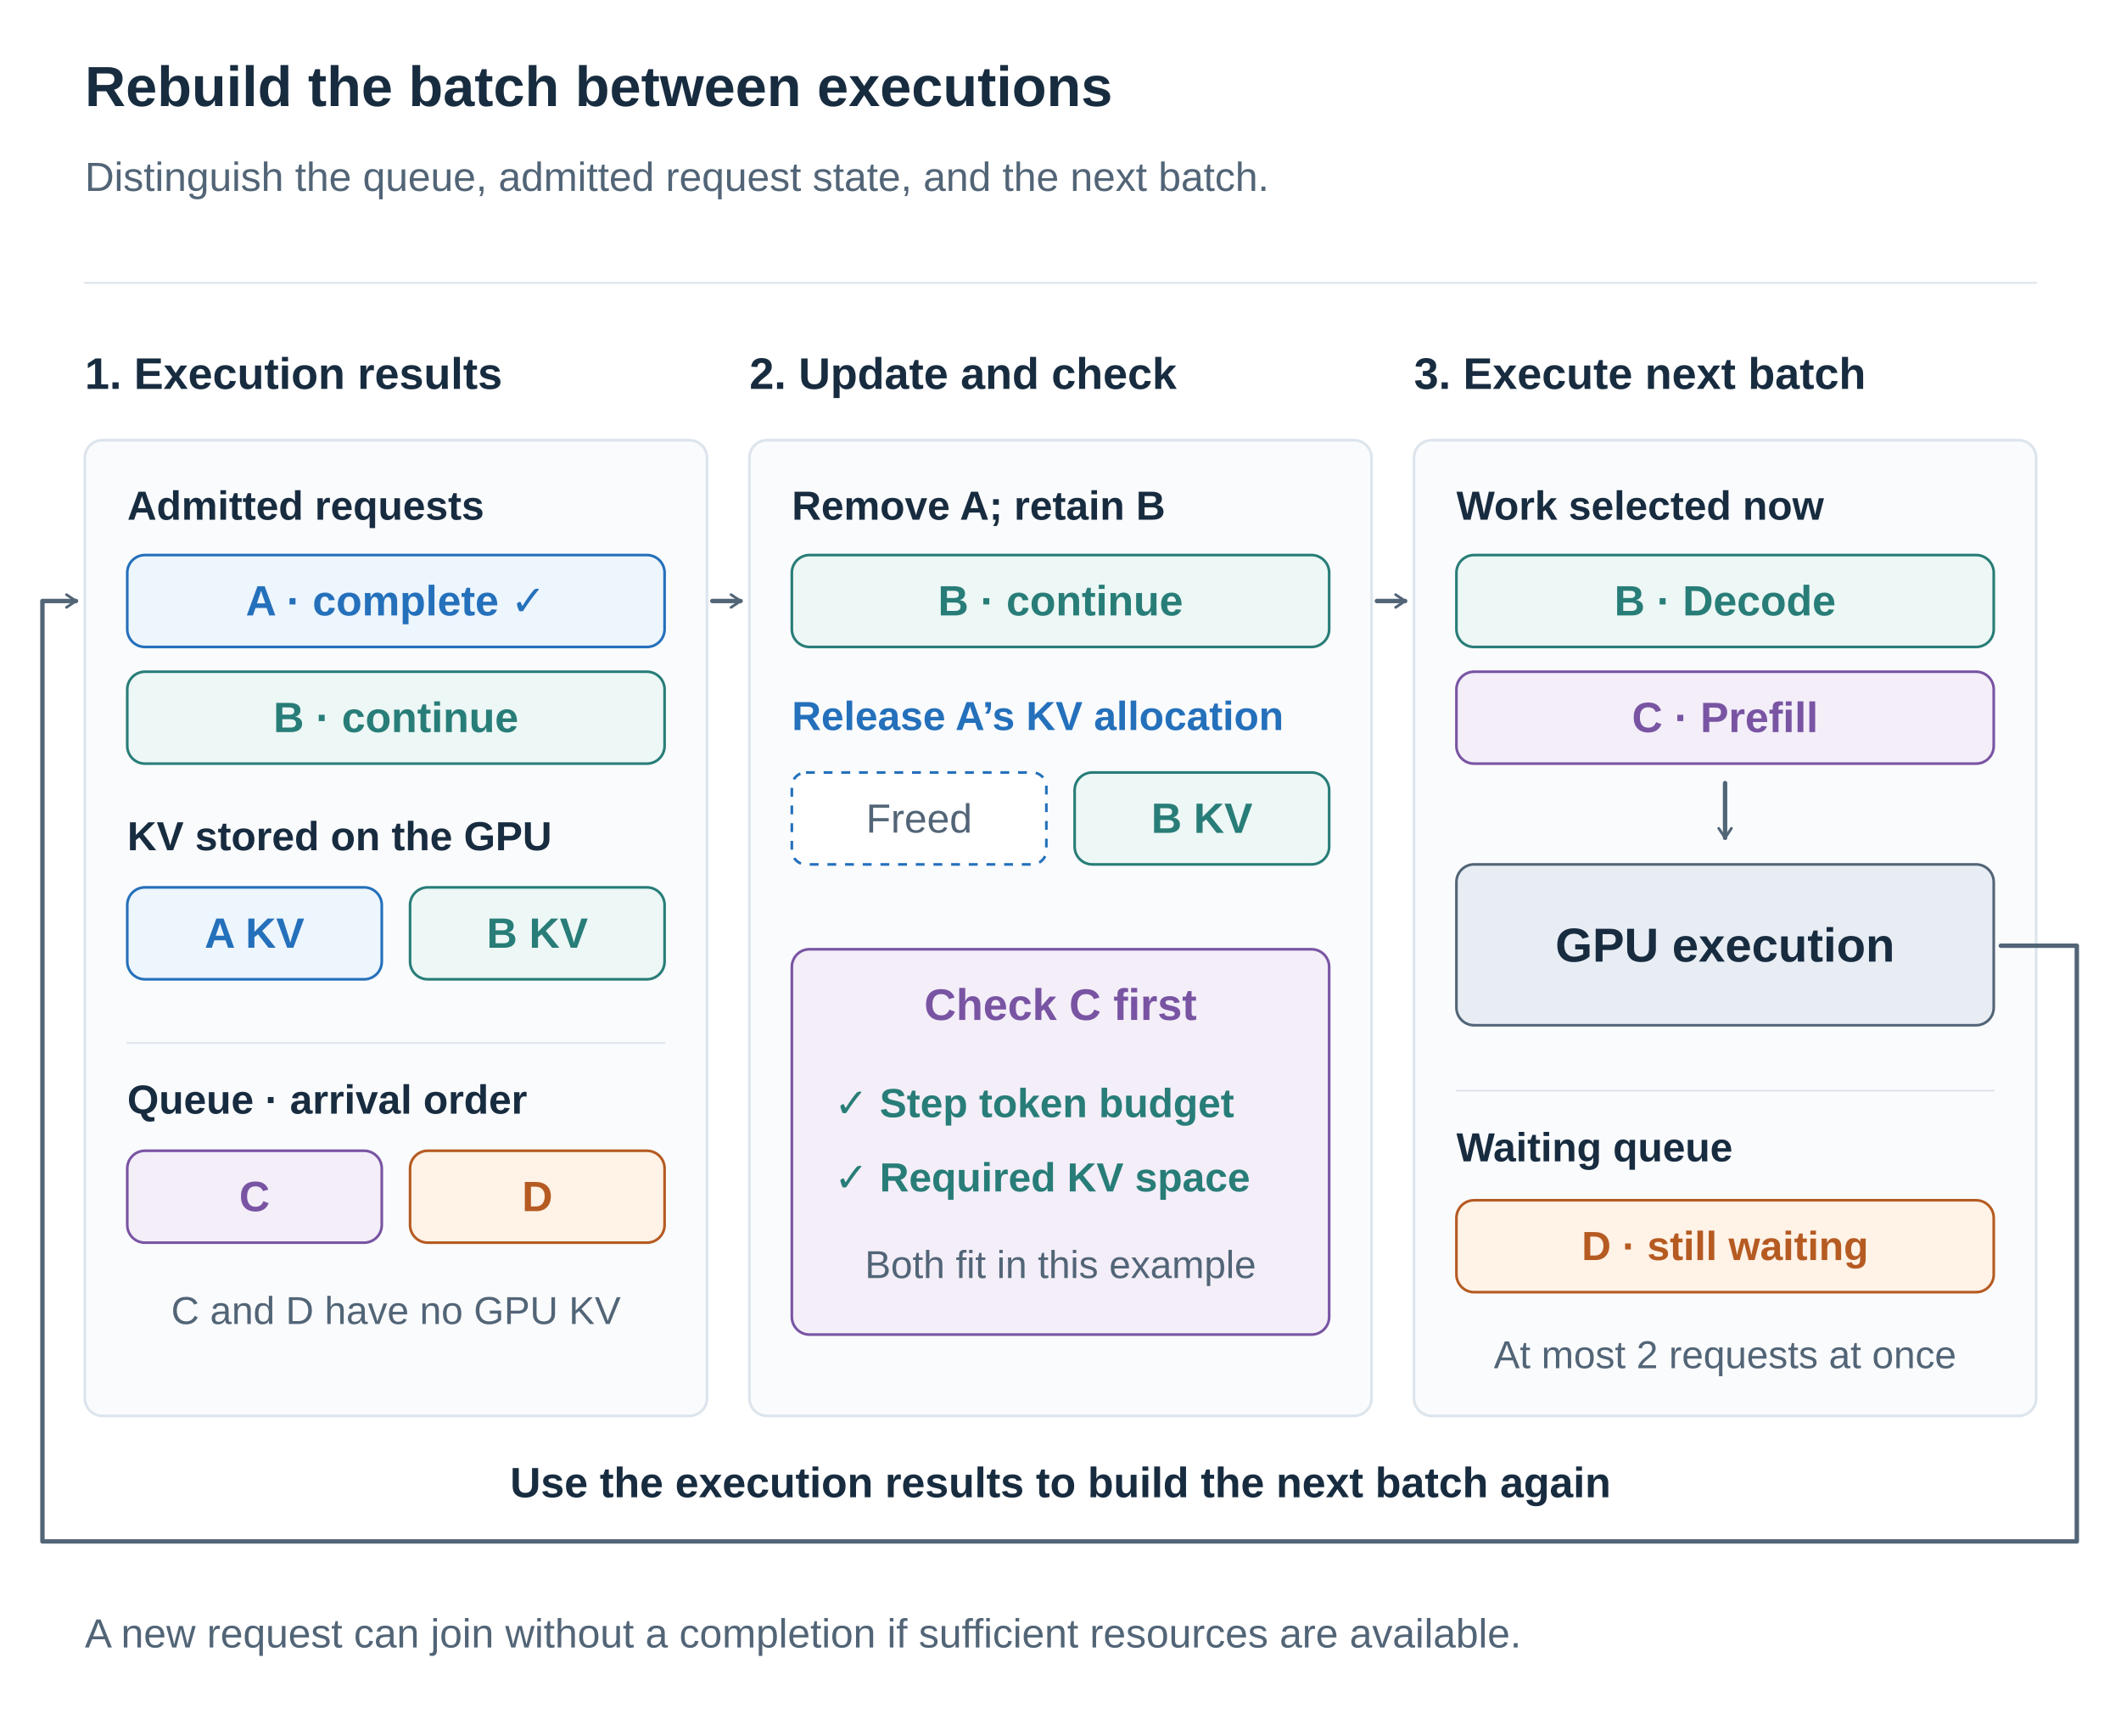
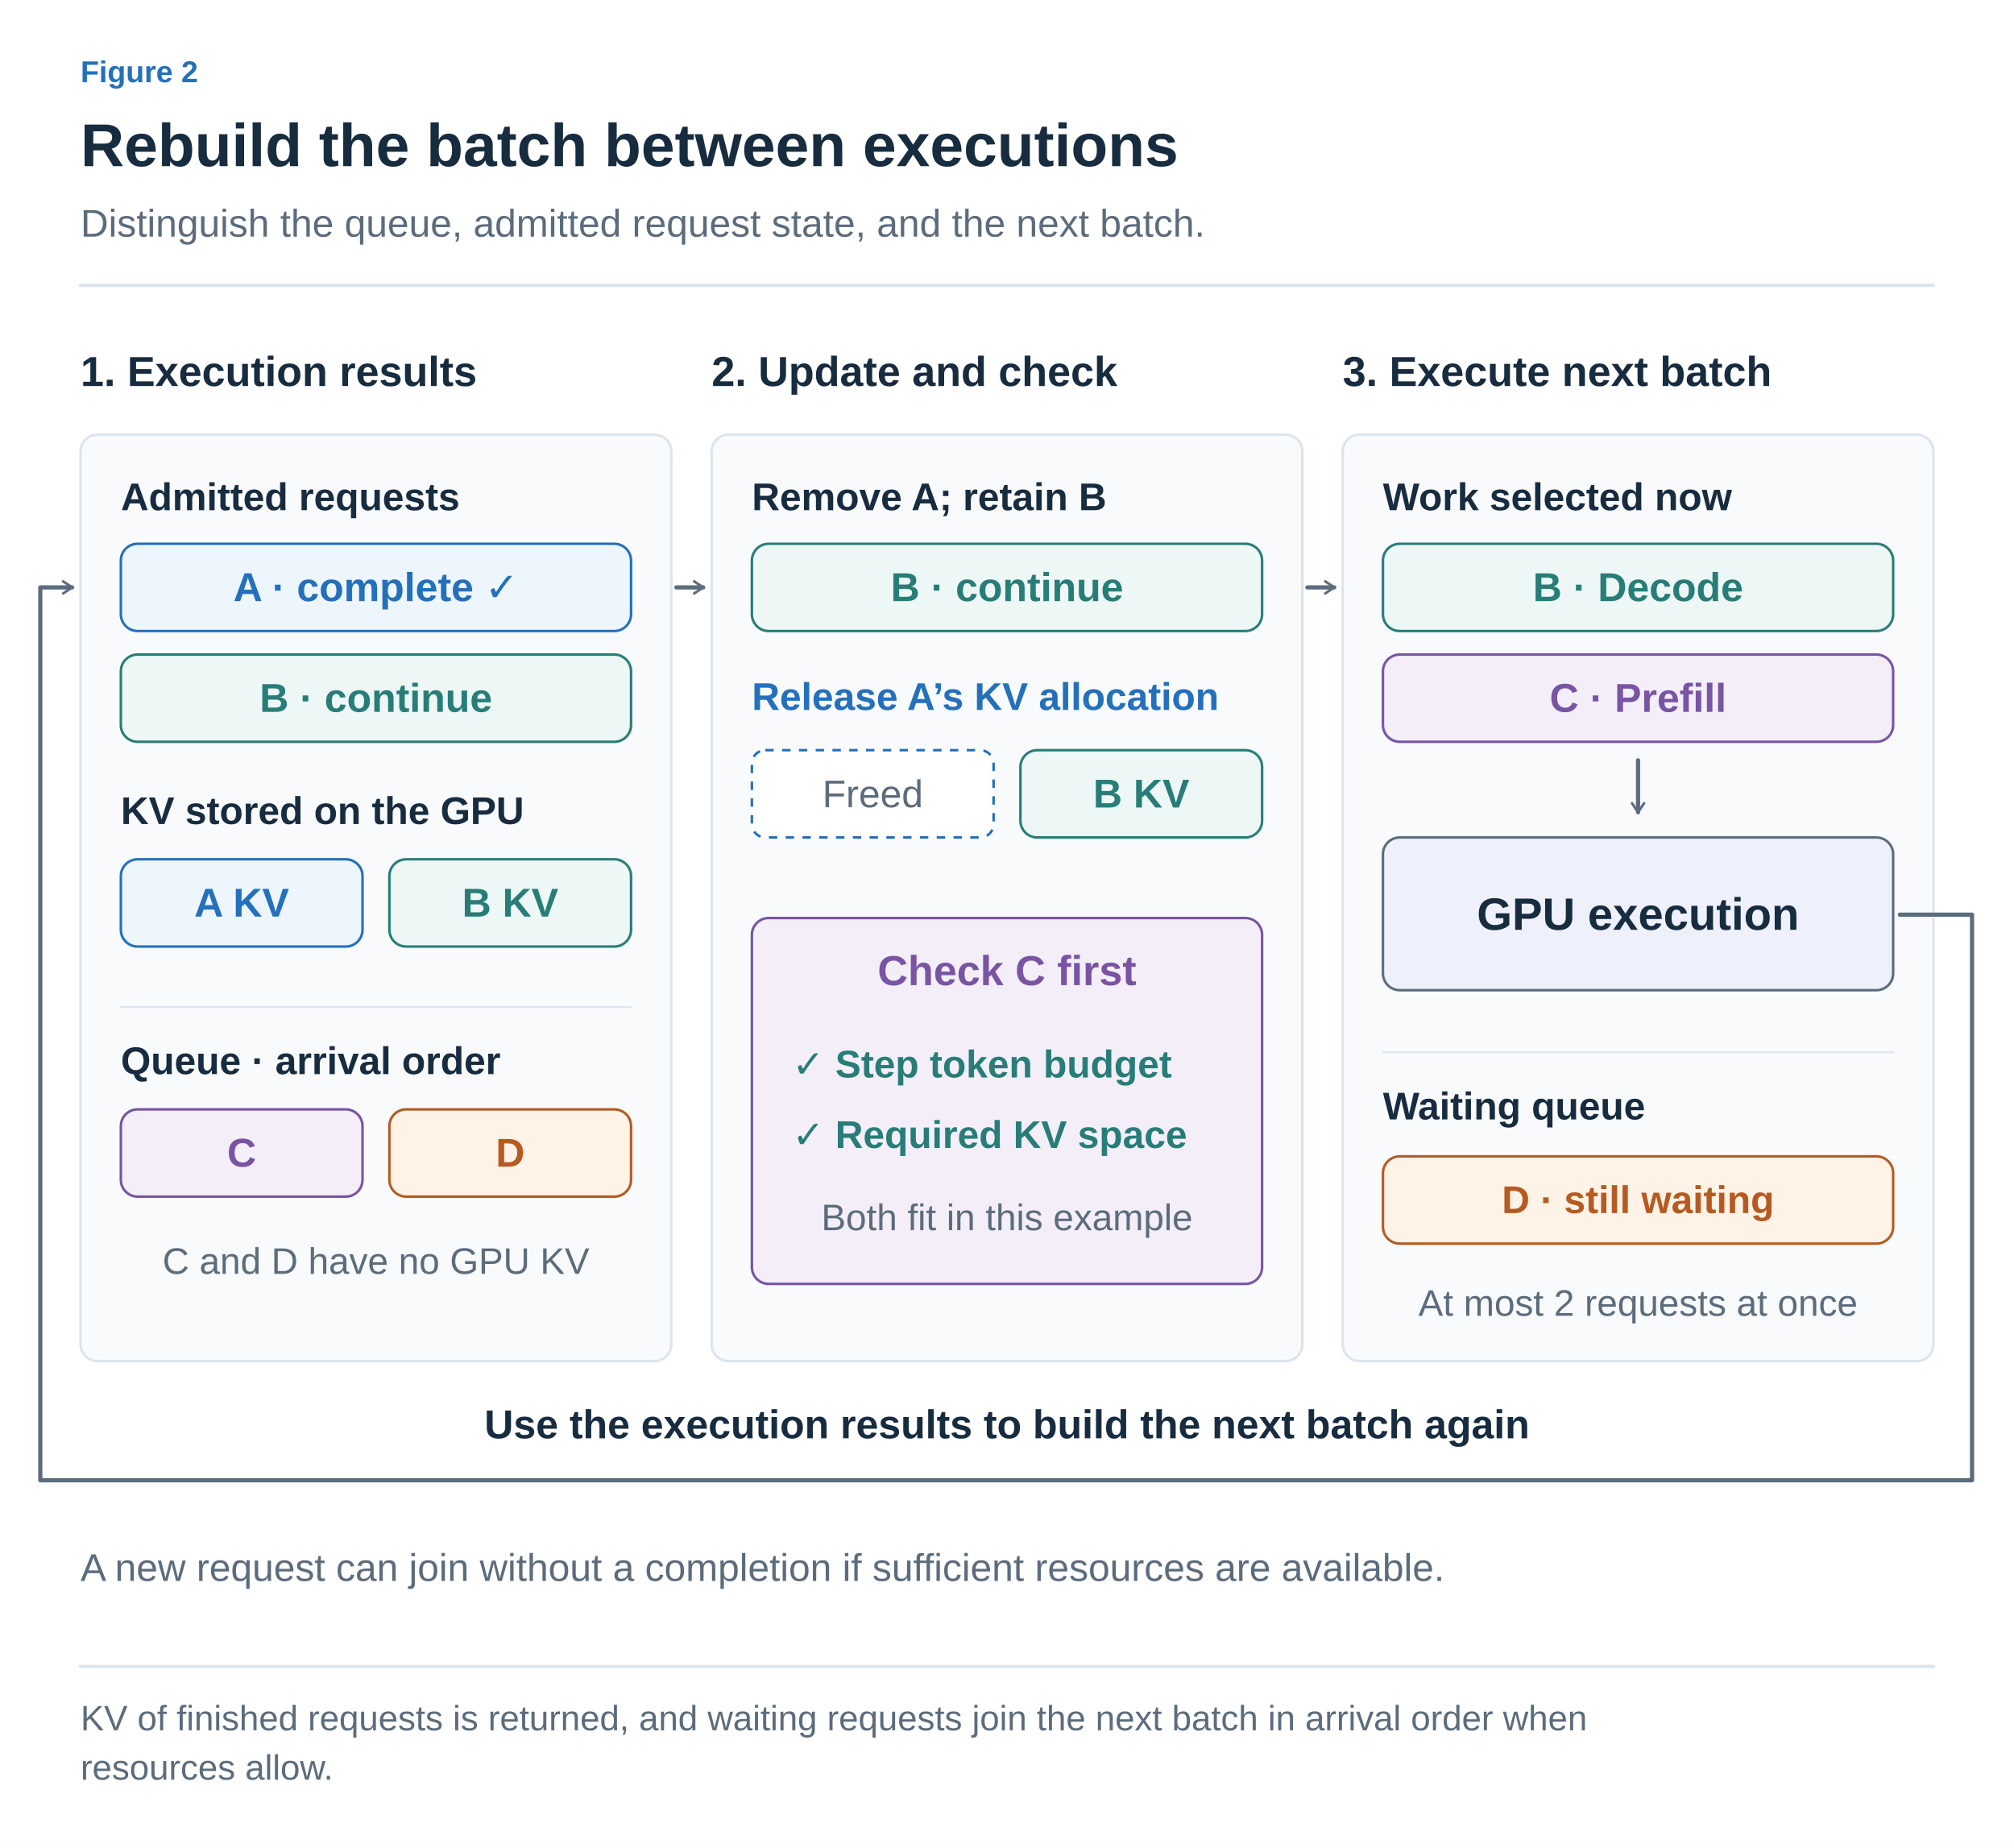
- <svg xmlns="http://www.w3.org/2000/svg" width="1200" height="982" viewBox="0 0 1200 982" role="img" aria-labelledby="title desc">
+ <svg xmlns="http://www.w3.org/2000/svg" width="1200" height="1101" viewBox="0 0 1200 1101" role="img" aria-labelledby="title desc">
  <defs>
-     <marker id="arrow" viewBox="0 0 10 10" refX="9" refY="5" markerWidth="7" markerHeight="7" orient="auto">
-       <path d="M1 1 L9 5 L1 9" fill="none" stroke="#526577" stroke-width="1.6" />
+     <marker id="arrow-ink" viewBox="0 0 10 10" refX="8" refY="5" markerWidth="6" markerHeight="6" orient="auto">
+       <path d="M1 1 L9 5 L1 9" fill="none" stroke="#182C40" stroke-width="1.6" />
+     </marker>
+     <marker id="arrow-muted" viewBox="0 0 10 10" refX="8" refY="5" markerWidth="6" markerHeight="6" orient="auto">
+       <path d="M1 1 L9 5 L1 9" fill="none" stroke="#5C6C7C" stroke-width="1.6" />
+     </marker>
+     <marker id="arrow-line" viewBox="0 0 10 10" refX="8" refY="5" markerWidth="6" markerHeight="6" orient="auto">
+       <path d="M1 1 L9 5 L1 9" fill="none" stroke="#DCE4EC" stroke-width="1.6" />
+     </marker>
+     <marker id="arrow-paper" viewBox="0 0 10 10" refX="8" refY="5" markerWidth="6" markerHeight="6" orient="auto">
+       <path d="M1 1 L9 5 L1 9" fill="none" stroke="#FFFFFF" stroke-width="1.6" />
+     </marker>
+     <marker id="arrow-blue" viewBox="0 0 10 10" refX="8" refY="5" markerWidth="6" markerHeight="6" orient="auto">
+       <path d="M1 1 L9 5 L1 9" fill="none" stroke="#2470BB" stroke-width="1.6" />
+     </marker>
+     <marker id="arrow-teal" viewBox="0 0 10 10" refX="8" refY="5" markerWidth="6" markerHeight="6" orient="auto">
+       <path d="M1 1 L9 5 L1 9" fill="none" stroke="#287D78" stroke-width="1.6" />
+     </marker>
+     <marker id="arrow-orange" viewBox="0 0 10 10" refX="8" refY="5" markerWidth="6" markerHeight="6" orient="auto">
+       <path d="M1 1 L9 5 L1 9" fill="none" stroke="#B55B22" stroke-width="1.6" />
+     </marker>
+     <marker id="arrow-purple" viewBox="0 0 10 10" refX="8" refY="5" markerWidth="6" markerHeight="6" orient="auto">
+       <path d="M1 1 L9 5 L1 9" fill="none" stroke="#7954A3" stroke-width="1.6" />
+     </marker>
+     <marker id="arrow-gray" viewBox="0 0 10 10" refX="8" refY="5" markerWidth="6" markerHeight="6" orient="auto">
+       <path d="M1 1 L9 5 L1 9" fill="none" stroke="#657789" stroke-width="1.6" />
+     </marker>
+     <marker id="arrow-red" viewBox="0 0 10 10" refX="8" refY="5" markerWidth="6" markerHeight="6" orient="auto">
+       <path d="M1 1 L9 5 L1 9" fill="none" stroke="#B34242" stroke-width="1.6" />
+     </marker>
+     <marker id="arrow-indigo" viewBox="0 0 10 10" refX="8" refY="5" markerWidth="6" markerHeight="6" orient="auto">
+       <path d="M1 1 L9 5 L1 9" fill="none" stroke="#4C60A8" stroke-width="1.6" />
+     </marker>
+     <marker id="arrow-slate" viewBox="0 0 10 10" refX="8" refY="5" markerWidth="6" markerHeight="6" orient="auto">
+       <path d="M1 1 L9 5 L1 9" fill="none" stroke="#8191A0" stroke-width="1.6" />
+     </marker>
+     <marker id="arrow-surface" viewBox="0 0 10 10" refX="8" refY="5" markerWidth="6" markerHeight="6" orient="auto">
+       <path d="M1 1 L9 5 L1 9" fill="none" stroke="#F8FAFC" stroke-width="1.6" />
+     </marker>
+     <marker id="ported-batch-arrow" viewBox="0 0 10 10" refX="8" refY="5" markerWidth="9" markerHeight="9" markerUnits="userSpaceOnUse" orient="auto">
+       <path d="M2,1 L8,5 L2,9" fill="none" stroke="#5C6C7C" stroke-width="1.7" />
    </marker>
  </defs>
-   <style>text{font-family:Arial,"Apple SD Gothic Neo","Noto Sans KR",sans-serif}path{stroke-linecap:round;stroke-linejoin:round}</style>
-   <rect width="1200" height="982" fill="white" />
-   <text x="48" y="60.0" fill="#182C40" font-size="32" font-weight="700" text-anchor="start">Rebuild the batch between executions</text>
-   <text x="48" y="108.0" fill="#526577" font-size="23" font-weight="400" text-anchor="start">Distinguish the queue, admitted request state, and the next batch.</text>
-   <path d="M48,160 H1152" stroke="#DCE4EC" />
-   <defs>
-     <marker id="batch-arrow" viewBox="0 0 10 10" refX="8" refY="5" markerWidth="9" markerHeight="9" markerUnits="userSpaceOnUse" orient="auto">
-       <path d="M2,1 L8,5 L2,9" fill="none" stroke="#526577" stroke-width="1.7" />
-     </marker>
-   </defs>
-   <text x="48" y="220.0" fill="#182C40" font-size="25" font-weight="700" text-anchor="start">1. Execution results</text>
-   <rect x="48" y="249" width="352" height="552" rx="10" fill="#FAFBFD" stroke="#DCE4EC" stroke-width="1.5" />
-   <text x="424" y="220.0" fill="#182C40" font-size="25" font-weight="700" text-anchor="start">2. Update and check</text>
-   <rect x="424" y="249" width="352" height="552" rx="10" fill="#FAFBFD" stroke="#DCE4EC" stroke-width="1.5" />
-   <text x="800" y="220.0" fill="#182C40" font-size="25" font-weight="700" text-anchor="start">3. Execute next batch</text>
-   <rect x="800" y="249" width="352" height="552" rx="10" fill="#FAFBFD" stroke="#DCE4EC" stroke-width="1.5" />
-   <text x="72" y="294.0" fill="#182C40" font-size="23" font-weight="700" text-anchor="start">Admitted requests</text>
-   <rect x="72" y="314" width="304" height="52" rx="10" fill="#EDF5FD" stroke="#2470BB" stroke-width="1.5" />
-   <text x="224.0" y="348.16" fill="#2470BB" font-size="24" font-weight="700" text-anchor="middle">A · complete ✓</text>
-   <rect x="72" y="380" width="304" height="52" rx="10" fill="#EDF7F5" stroke="#287D78" stroke-width="1.5" />
-   <text x="224.0" y="414.16" fill="#287D78" font-size="24" font-weight="700" text-anchor="middle">B · continue</text>
-   <text x="72" y="481.0" fill="#182C40" font-size="23" font-weight="700" text-anchor="start">KV stored on the GPU</text>
-   <rect x="72" y="502" width="144" height="52" rx="10" fill="#EDF5FD" stroke="#2470BB" stroke-width="1.5" />
-   <text x="144.0" y="536.16" fill="#2470BB" font-size="24" font-weight="700" text-anchor="middle">A KV</text>
-   <rect x="232" y="502" width="144" height="52" rx="10" fill="#EDF7F5" stroke="#287D78" stroke-width="1.5" />
-   <text x="304.0" y="536.16" fill="#287D78" font-size="24" font-weight="700" text-anchor="middle">B KV</text>
-   <path d="M72,590 H376" stroke="#DCE4EC" />
-   <text x="72" y="630.0" fill="#182C40" font-size="23" font-weight="700" text-anchor="start">Queue · arrival order</text>
-   <rect x="72" y="651" width="144" height="52" rx="10" fill="#F3EEF8" stroke="#7954A3" stroke-width="1.5" />
-   <text x="144.0" y="685.16" fill="#7954A3" font-size="24" font-weight="700" text-anchor="middle">C</text>
-   <rect x="232" y="651" width="144" height="52" rx="10" fill="#FFF2E6" stroke="#B55B22" stroke-width="1.5" />
-   <text x="304.0" y="685.16" fill="#B55B22" font-size="24" font-weight="700" text-anchor="middle">D</text>
-   <text x="224" y="749.0" fill="#526577" font-size="22" font-weight="400" text-anchor="middle">C and D have no GPU KV</text>
-   <text x="448" y="294.0" fill="#182C40" font-size="23" font-weight="700" text-anchor="start">Remove A; retain B</text>
-   <rect x="448" y="314" width="304" height="52" rx="10" fill="#EDF7F5" stroke="#287D78" stroke-width="1.5" />
-   <text x="600.0" y="348.16" fill="#287D78" font-size="24" font-weight="700" text-anchor="middle">B · continue</text>
-   <text x="448" y="413.0" fill="#2470BB" font-size="23" font-weight="700" text-anchor="start">Release A’s KV allocation</text>
-   <rect x="448" y="437" width="144" height="52" rx="8" fill="white" stroke="#2470BB" stroke-width="1.5" stroke-dasharray="5 5" />
-   <text x="520" y="471.0" fill="#526577" font-size="23" font-weight="400" text-anchor="middle">Freed</text>
-   <rect x="608" y="437" width="144" height="52" rx="10" fill="#EDF7F5" stroke="#287D78" stroke-width="1.5" />
-   <text x="680.0" y="471.16" fill="#287D78" font-size="24" font-weight="700" text-anchor="middle">B KV</text>
-   <rect x="448" y="537" width="304" height="218" rx="10" fill="#F3EEF8" stroke="#7954A3" stroke-width="1.5" />
-   <text x="600" y="577.0" fill="#7954A3" font-size="25" font-weight="700" text-anchor="middle">Check C first</text>
-   <text x="472" y="632.0" fill="#287D78" font-size="23" font-weight="700" text-anchor="start">✓ Step token budget</text>
-   <text x="472" y="674.0" fill="#287D78" font-size="23" font-weight="700" text-anchor="start">✓ Required KV space</text>
-   <text x="600" y="723.0" fill="#526577" font-size="22" font-weight="400" text-anchor="middle">Both fit in this example</text>
-   <text x="824" y="294.0" fill="#182C40" font-size="23" font-weight="700" text-anchor="start">Work selected now</text>
-   <rect x="824" y="314" width="304" height="52" rx="10" fill="#EDF7F5" stroke="#287D78" stroke-width="1.5" />
-   <text x="976.0" y="348.16" fill="#287D78" font-size="24" font-weight="700" text-anchor="middle">B · Decode</text>
-   <rect x="824" y="380" width="304" height="52" rx="10" fill="#F3EEF8" stroke="#7954A3" stroke-width="1.5" />
-   <text x="976.0" y="414.16" fill="#7954A3" font-size="24" font-weight="700" text-anchor="middle">C · Prefill</text>
-   <path d="M976,443 L976,474" stroke="#526577" stroke-width="2.5" fill="none" marker-end="url(#batch-arrow)" />
-   <rect x="824" y="489" width="304" height="91" rx="10" fill="#E8EDF4" stroke="#526577" stroke-width="1.5" />
-   <text x="976" y="544.0" fill="#182C40" font-size="27" font-weight="700" text-anchor="middle">GPU execution</text>
-   <path d="M824,617 H1128" stroke="#DCE4EC" />
-   <text x="824" y="657.0" fill="#182C40" font-size="23" font-weight="700" text-anchor="start">Waiting queue</text>
-   <rect x="824" y="679" width="304" height="52" rx="10" fill="#FFF2E6" stroke="#B55B22" stroke-width="1.5" />
-   <text x="976.0" y="712.82" fill="#B55B22" font-size="23" font-weight="700" text-anchor="middle">D · still waiting</text>
-   <text x="976" y="774.0" fill="#526577" font-size="22" font-weight="400" text-anchor="middle">At most 2 requests at once</text>
-   <path d="M403,340 L419,340" stroke="#526577" stroke-width="2.5" fill="none" marker-end="url(#batch-arrow)" />
-   <path d="M779,340 L795,340" stroke="#526577" stroke-width="2.5" fill="none" marker-end="url(#batch-arrow)" />
-   <path d="M1132,535 H1175 V872 H24 V340 H43" stroke="#526577" stroke-width="2.5" fill="none" marker-end="url(#batch-arrow)" />
-   <text x="600" y="847.0" fill="#182C40" font-size="24" font-weight="700" text-anchor="middle">Use the execution results to build the next batch again</text>
-   <text x="48" y="932.0" fill="#526577" font-size="23" font-weight="400" text-anchor="start">A new request can join without a completion if sufficient resources are available.</text>
+   <style>text{font-family:Arial,"Apple SD Gothic Neo","Noto Sans KR",sans-serif}text[font-family]{font-family:Menlo,Consolas,monospace}path{stroke-linecap:round;stroke-linejoin:round}</style>
+   <rect width="100%" height="100%" fill="white" />
+   <text x="48" y="49" fill="#2470BB" font-size="18" font-weight="600" text-anchor="start" data-max-width="1104">Figure 2</text>
+   <text x="48" y="99" fill="#182C40" font-size="36" font-weight="700" text-anchor="start" data-max-width="1104">Rebuild the batch between executions</text>
+   <text x="48" y="141" fill="#5C6C7C" font-size="23" font-weight="400" text-anchor="start" data-max-width="1104">Distinguish the queue, admitted request state, and the next batch.</text>
+   <path d="M48,170 H1152" stroke="#DCE4EC" stroke-width="2" />
+   <g transform="translate(48 206) scale(1)" data-panel="1">
+     <g transform="translate(-48 -196)">
+       <text x="48" y="220" fill="#182C40" font-size="25" font-weight="700" text-anchor="start">1. Execution results</text>
+       <rect x="48" y="249" width="352" height="552" rx="10" fill="#F8FAFC" stroke="#DCE4EC" stroke-width="1.5" />
+       <text x="424" y="220" fill="#182C40" font-size="25" font-weight="700" text-anchor="start">2. Update and check</text>
+       <rect x="424" y="249" width="352" height="552" rx="10" fill="#F8FAFC" stroke="#DCE4EC" stroke-width="1.5" />
+       <text x="800" y="220" fill="#182C40" font-size="25" font-weight="700" text-anchor="start">3. Execute next batch</text>
+       <rect x="800" y="249" width="352" height="552" rx="10" fill="#F8FAFC" stroke="#DCE4EC" stroke-width="1.5" />
+       <text x="72" y="294" fill="#182C40" font-size="23" font-weight="700" text-anchor="start">Admitted requests</text>
+       <rect x="72" y="314" width="304" height="52" rx="10" fill="#EDF5FD" stroke="#2470BB" stroke-width="1.5" />
+       <text x="224" y="348.16" fill="#2470BB" font-size="24" font-weight="700" text-anchor="middle">A · complete ✓</text>
+       <rect x="72" y="380" width="304" height="52" rx="10" fill="#EDF7F5" stroke="#287D78" stroke-width="1.5" />
+       <text x="224" y="414.16" fill="#287D78" font-size="24" font-weight="700" text-anchor="middle">B · continue</text>
+       <text x="72" y="481" fill="#182C40" font-size="23" font-weight="700" text-anchor="start">KV stored on the GPU</text>
+       <rect x="72" y="502" width="144" height="52" rx="10" fill="#EDF5FD" stroke="#2470BB" stroke-width="1.5" />
+       <text x="144" y="536.16" fill="#2470BB" font-size="24" font-weight="700" text-anchor="middle">A KV</text>
+       <rect x="232" y="502" width="144" height="52" rx="10" fill="#EDF7F5" stroke="#287D78" stroke-width="1.5" />
+       <text x="304" y="536.16" fill="#287D78" font-size="24" font-weight="700" text-anchor="middle">B KV</text>
+       <path d="M72,590 H376" stroke="#DCE4EC" />
+       <text x="72" y="630" fill="#182C40" font-size="23" font-weight="700" text-anchor="start">Queue · arrival order</text>
+       <rect x="72" y="651" width="144" height="52" rx="10" fill="#F3EEF8" stroke="#7954A3" stroke-width="1.5" />
+       <text x="144" y="685.16" fill="#7954A3" font-size="24" font-weight="700" text-anchor="middle">C</text>
+       <rect x="232" y="651" width="144" height="52" rx="10" fill="#FFF2E6" stroke="#B55B22" stroke-width="1.5" />
+       <text x="304" y="685.16" fill="#B55B22" font-size="24" font-weight="700" text-anchor="middle">D</text>
+       <text x="224" y="749" fill="#5C6C7C" font-size="22" font-weight="400" text-anchor="middle">C and D have no GPU KV</text>
+       <text x="448" y="294" fill="#182C40" font-size="23" font-weight="700" text-anchor="start">Remove A; retain B</text>
+       <rect x="448" y="314" width="304" height="52" rx="10" fill="#EDF7F5" stroke="#287D78" stroke-width="1.5" />
+       <text x="600" y="348.16" fill="#287D78" font-size="24" font-weight="700" text-anchor="middle">B · continue</text>
+       <text x="448" y="413" fill="#2470BB" font-size="23" font-weight="700" text-anchor="start">Release A’s KV allocation</text>
+       <rect x="448" y="437" width="144" height="52" rx="8" fill="white" stroke="#2470BB" stroke-width="1.5" stroke-dasharray="5 5" />
+       <text x="520" y="471" fill="#5C6C7C" font-size="23" font-weight="400" text-anchor="middle">Freed</text>
+       <rect x="608" y="437" width="144" height="52" rx="10" fill="#EDF7F5" stroke="#287D78" stroke-width="1.5" />
+       <text x="680" y="471.16" fill="#287D78" font-size="24" font-weight="700" text-anchor="middle">B KV</text>
+       <rect x="448" y="537" width="304" height="218" rx="10" fill="#F3EEF8" stroke="#7954A3" stroke-width="1.5" />
+       <text x="600" y="577" fill="#7954A3" font-size="25" font-weight="700" text-anchor="middle">Check C first</text>
+       <text x="472" y="632" fill="#287D78" font-size="23" font-weight="700" text-anchor="start">✓ Step token budget</text>
+       <text x="472" y="674" fill="#287D78" font-size="23" font-weight="700" text-anchor="start">✓ Required KV space</text>
+       <text x="600" y="723" fill="#5C6C7C" font-size="22" font-weight="400" text-anchor="middle">Both fit in this example</text>
+       <text x="824" y="294" fill="#182C40" font-size="23" font-weight="700" text-anchor="start">Work selected now</text>
+       <rect x="824" y="314" width="304" height="52" rx="10" fill="#EDF7F5" stroke="#287D78" stroke-width="1.5" />
+       <text x="976" y="348.16" fill="#287D78" font-size="24" font-weight="700" text-anchor="middle">B · Decode</text>
+       <rect x="824" y="380" width="304" height="52" rx="10" fill="#F3EEF8" stroke="#7954A3" stroke-width="1.5" />
+       <text x="976" y="414.16" fill="#7954A3" font-size="24" font-weight="700" text-anchor="middle">C · Prefill</text>
+       <path d="M976,443 L976,474" stroke="#5C6C7C" stroke-width="2.5" fill="none" marker-end="url(#ported-batch-arrow)" />
+       <rect x="824" y="489" width="304" height="91" rx="10" fill="#EEF1FC" stroke="#5C6C7C" stroke-width="1.5" />
+       <text x="976" y="544" fill="#182C40" font-size="27" font-weight="700" text-anchor="middle">GPU execution</text>
+       <path d="M824,617 H1128" stroke="#DCE4EC" />
+       <text x="824" y="657" fill="#182C40" font-size="23" font-weight="700" text-anchor="start">Waiting queue</text>
+       <rect x="824" y="679" width="304" height="52" rx="10" fill="#FFF2E6" stroke="#B55B22" stroke-width="1.5" />
+       <text x="976" y="712.82" fill="#B55B22" font-size="23" font-weight="700" text-anchor="middle">D · still waiting</text>
+       <text x="976" y="774" fill="#5C6C7C" font-size="22" font-weight="400" text-anchor="middle">At most 2 requests at once</text>
+       <path d="M403,340 L419,340" stroke="#5C6C7C" stroke-width="2.5" fill="none" marker-end="url(#ported-batch-arrow)" />
+       <path d="M779,340 L795,340" stroke="#5C6C7C" stroke-width="2.5" fill="none" marker-end="url(#ported-batch-arrow)" />
+       <path d="M1132,535 H1175 V872 H24 V340 H43" stroke="#5C6C7C" stroke-width="2.5" fill="none" marker-end="url(#ported-batch-arrow)" />
+       <text x="600" y="847" fill="#182C40" font-size="24" font-weight="700" text-anchor="middle">Use the execution results to build the next batch again</text>
+       <text x="48" y="932" fill="#5C6C7C" font-size="23" font-weight="400" text-anchor="start">A new request can join without a completion if sufficient resources are available.</text>
+     </g>
+   </g>
+   <path d="M48,993 H1152" stroke="#DCE4EC" stroke-width="2" />
+   <text x="48" y="1031" fill="#5C6C7C" font-size="21" font-weight="400" text-anchor="start" data-max-width="1104">KV of finished requests is returned, and waiting requests join the next batch in arrival order when</text>
+   <text x="48" y="1060.4" fill="#5C6C7C" font-size="21" font-weight="400" text-anchor="start" data-max-width="1104">resources allow.</text>
</svg>
